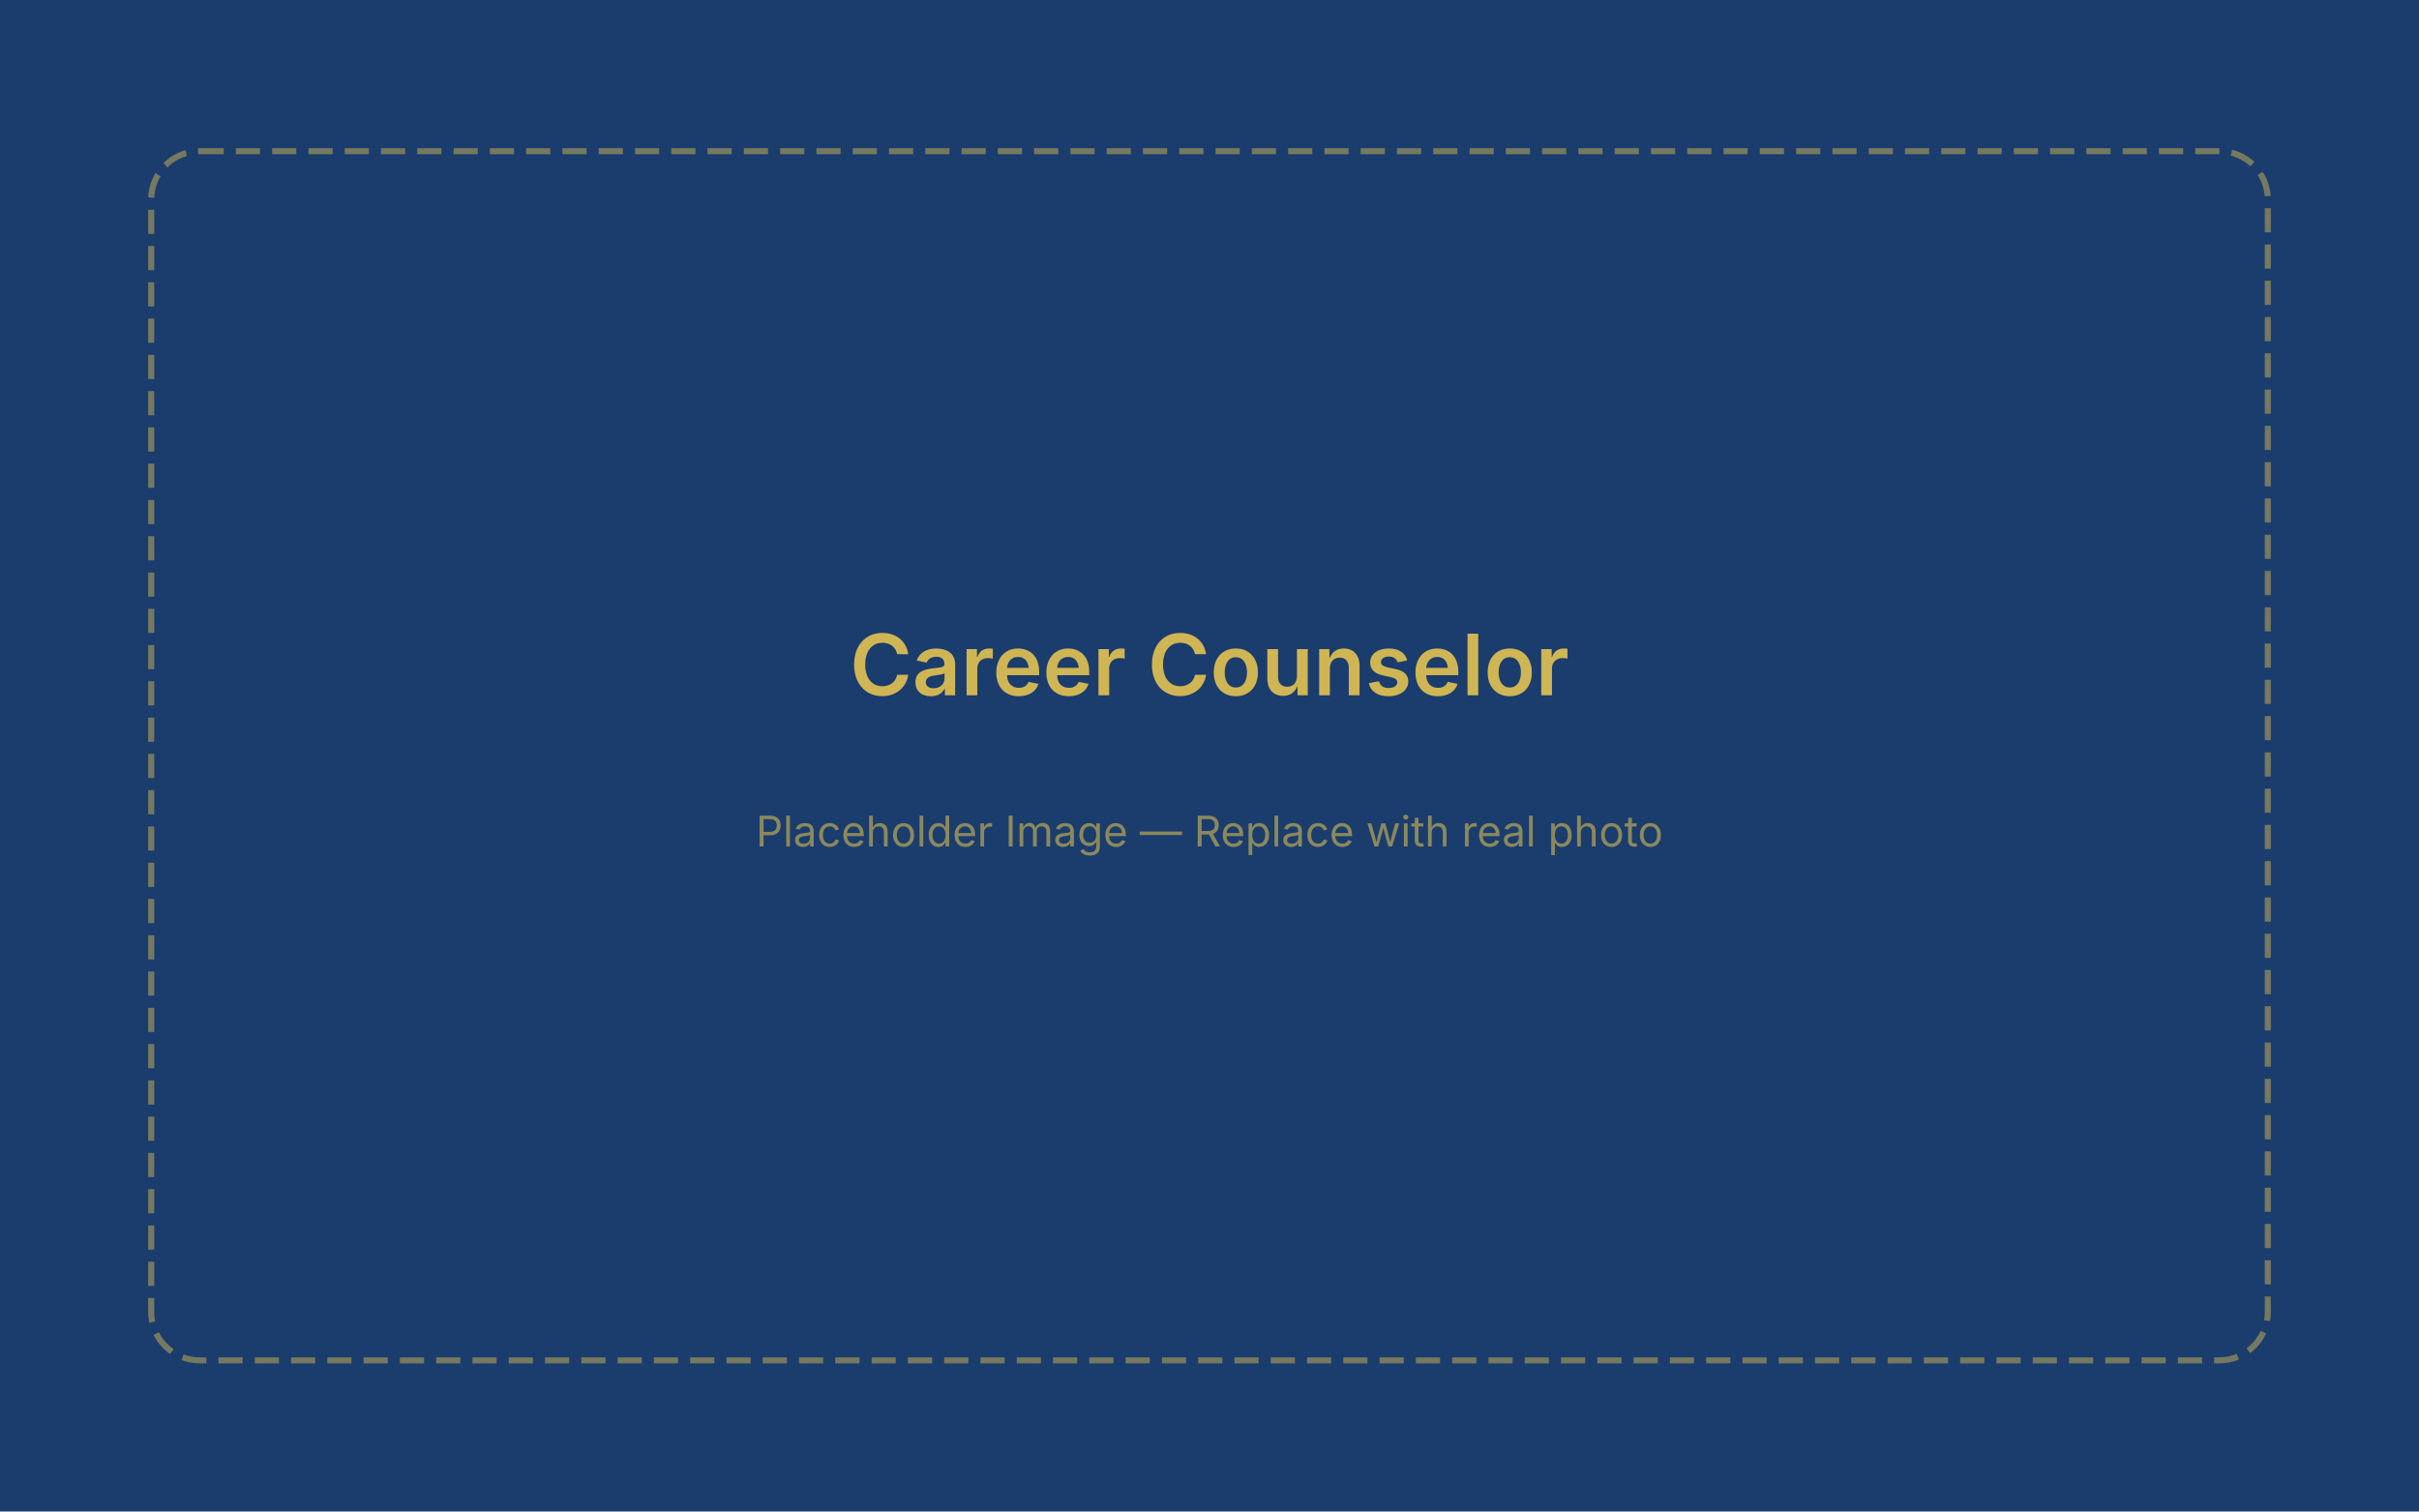
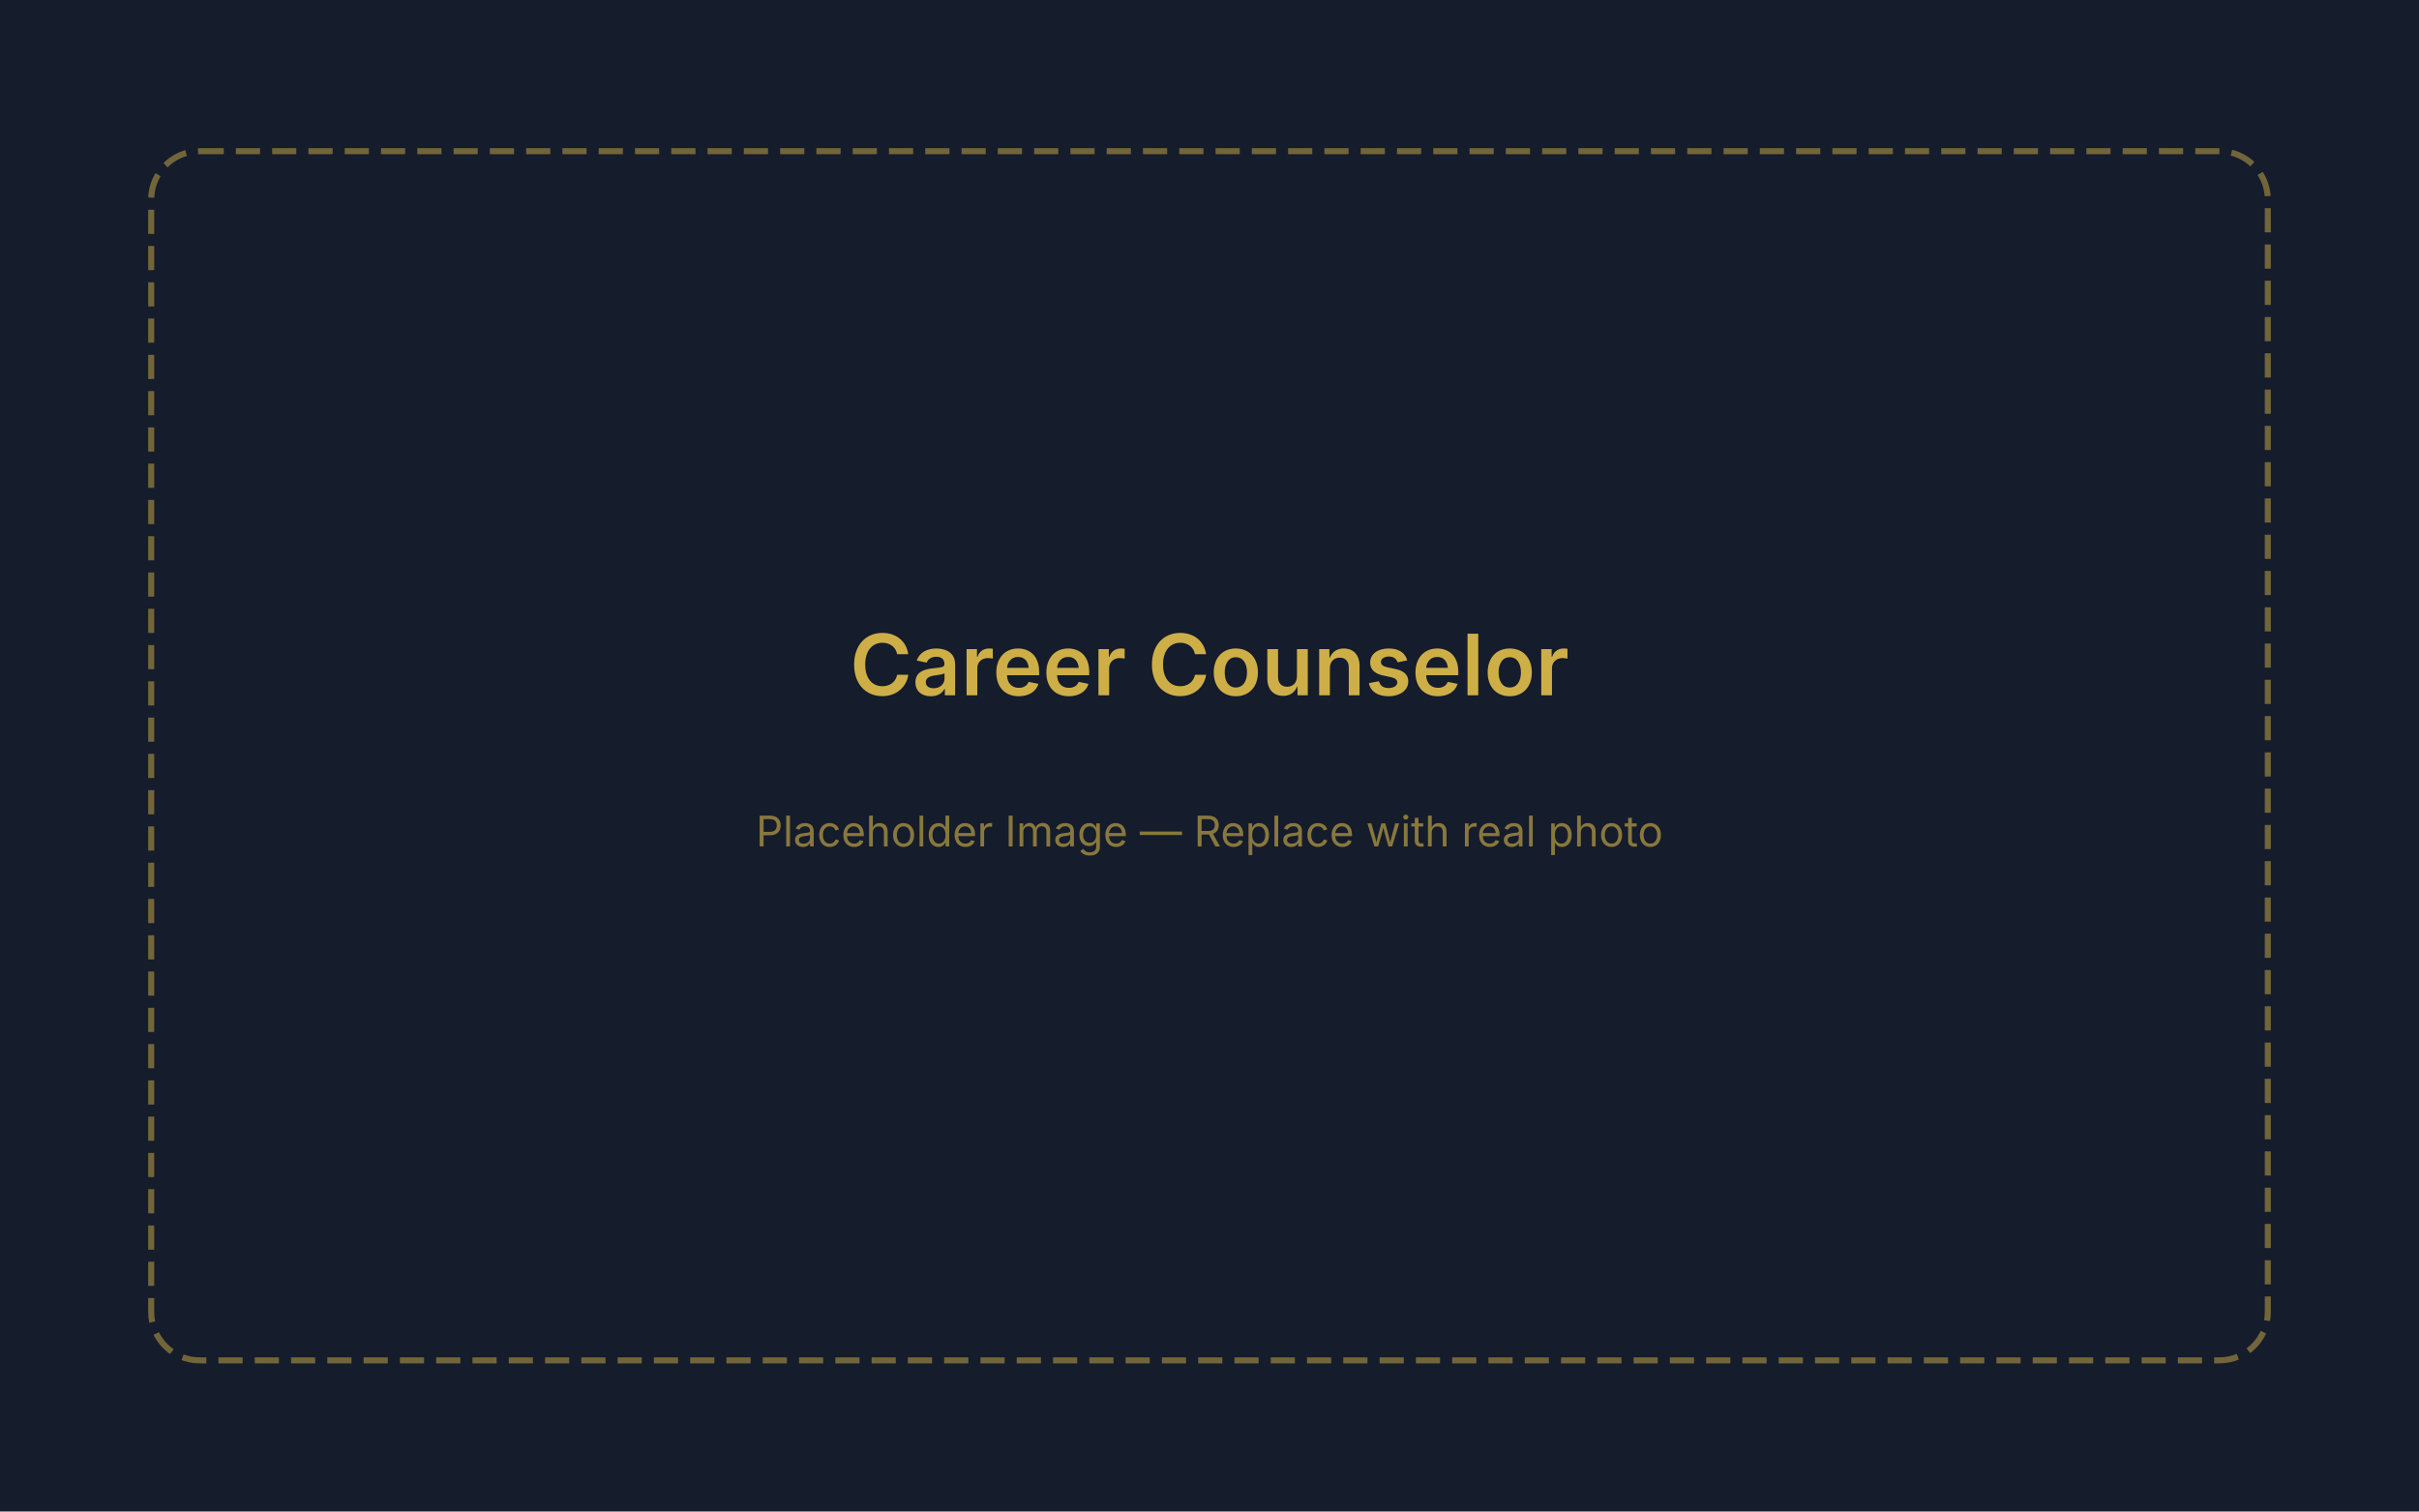
<svg xmlns="http://www.w3.org/2000/svg" width="800" height="500" viewBox="0 0 800 500">
-   <rect width="800" height="500" fill="#1A3D6D" />
+   <rect width="800" height="500" fill="#151C2C" />
  <rect x="50" y="50" width="700" height="400" rx="16" fill="none" stroke="#FCD34D" stroke-width="2" stroke-dasharray="8 4" opacity="0.4" />
  <text x="400" y="230" text-anchor="middle" fill="#FCD34D" font-family="Inter,sans-serif" font-size="28" font-weight="600" opacity="0.8">Career Counselor</text>
  <text x="400" y="280" text-anchor="middle" fill="#FCD34D" font-family="Inter,sans-serif" font-size="14" font-weight="400" opacity="0.5">Placeholder Image — Replace with real photo</text>
</svg>
